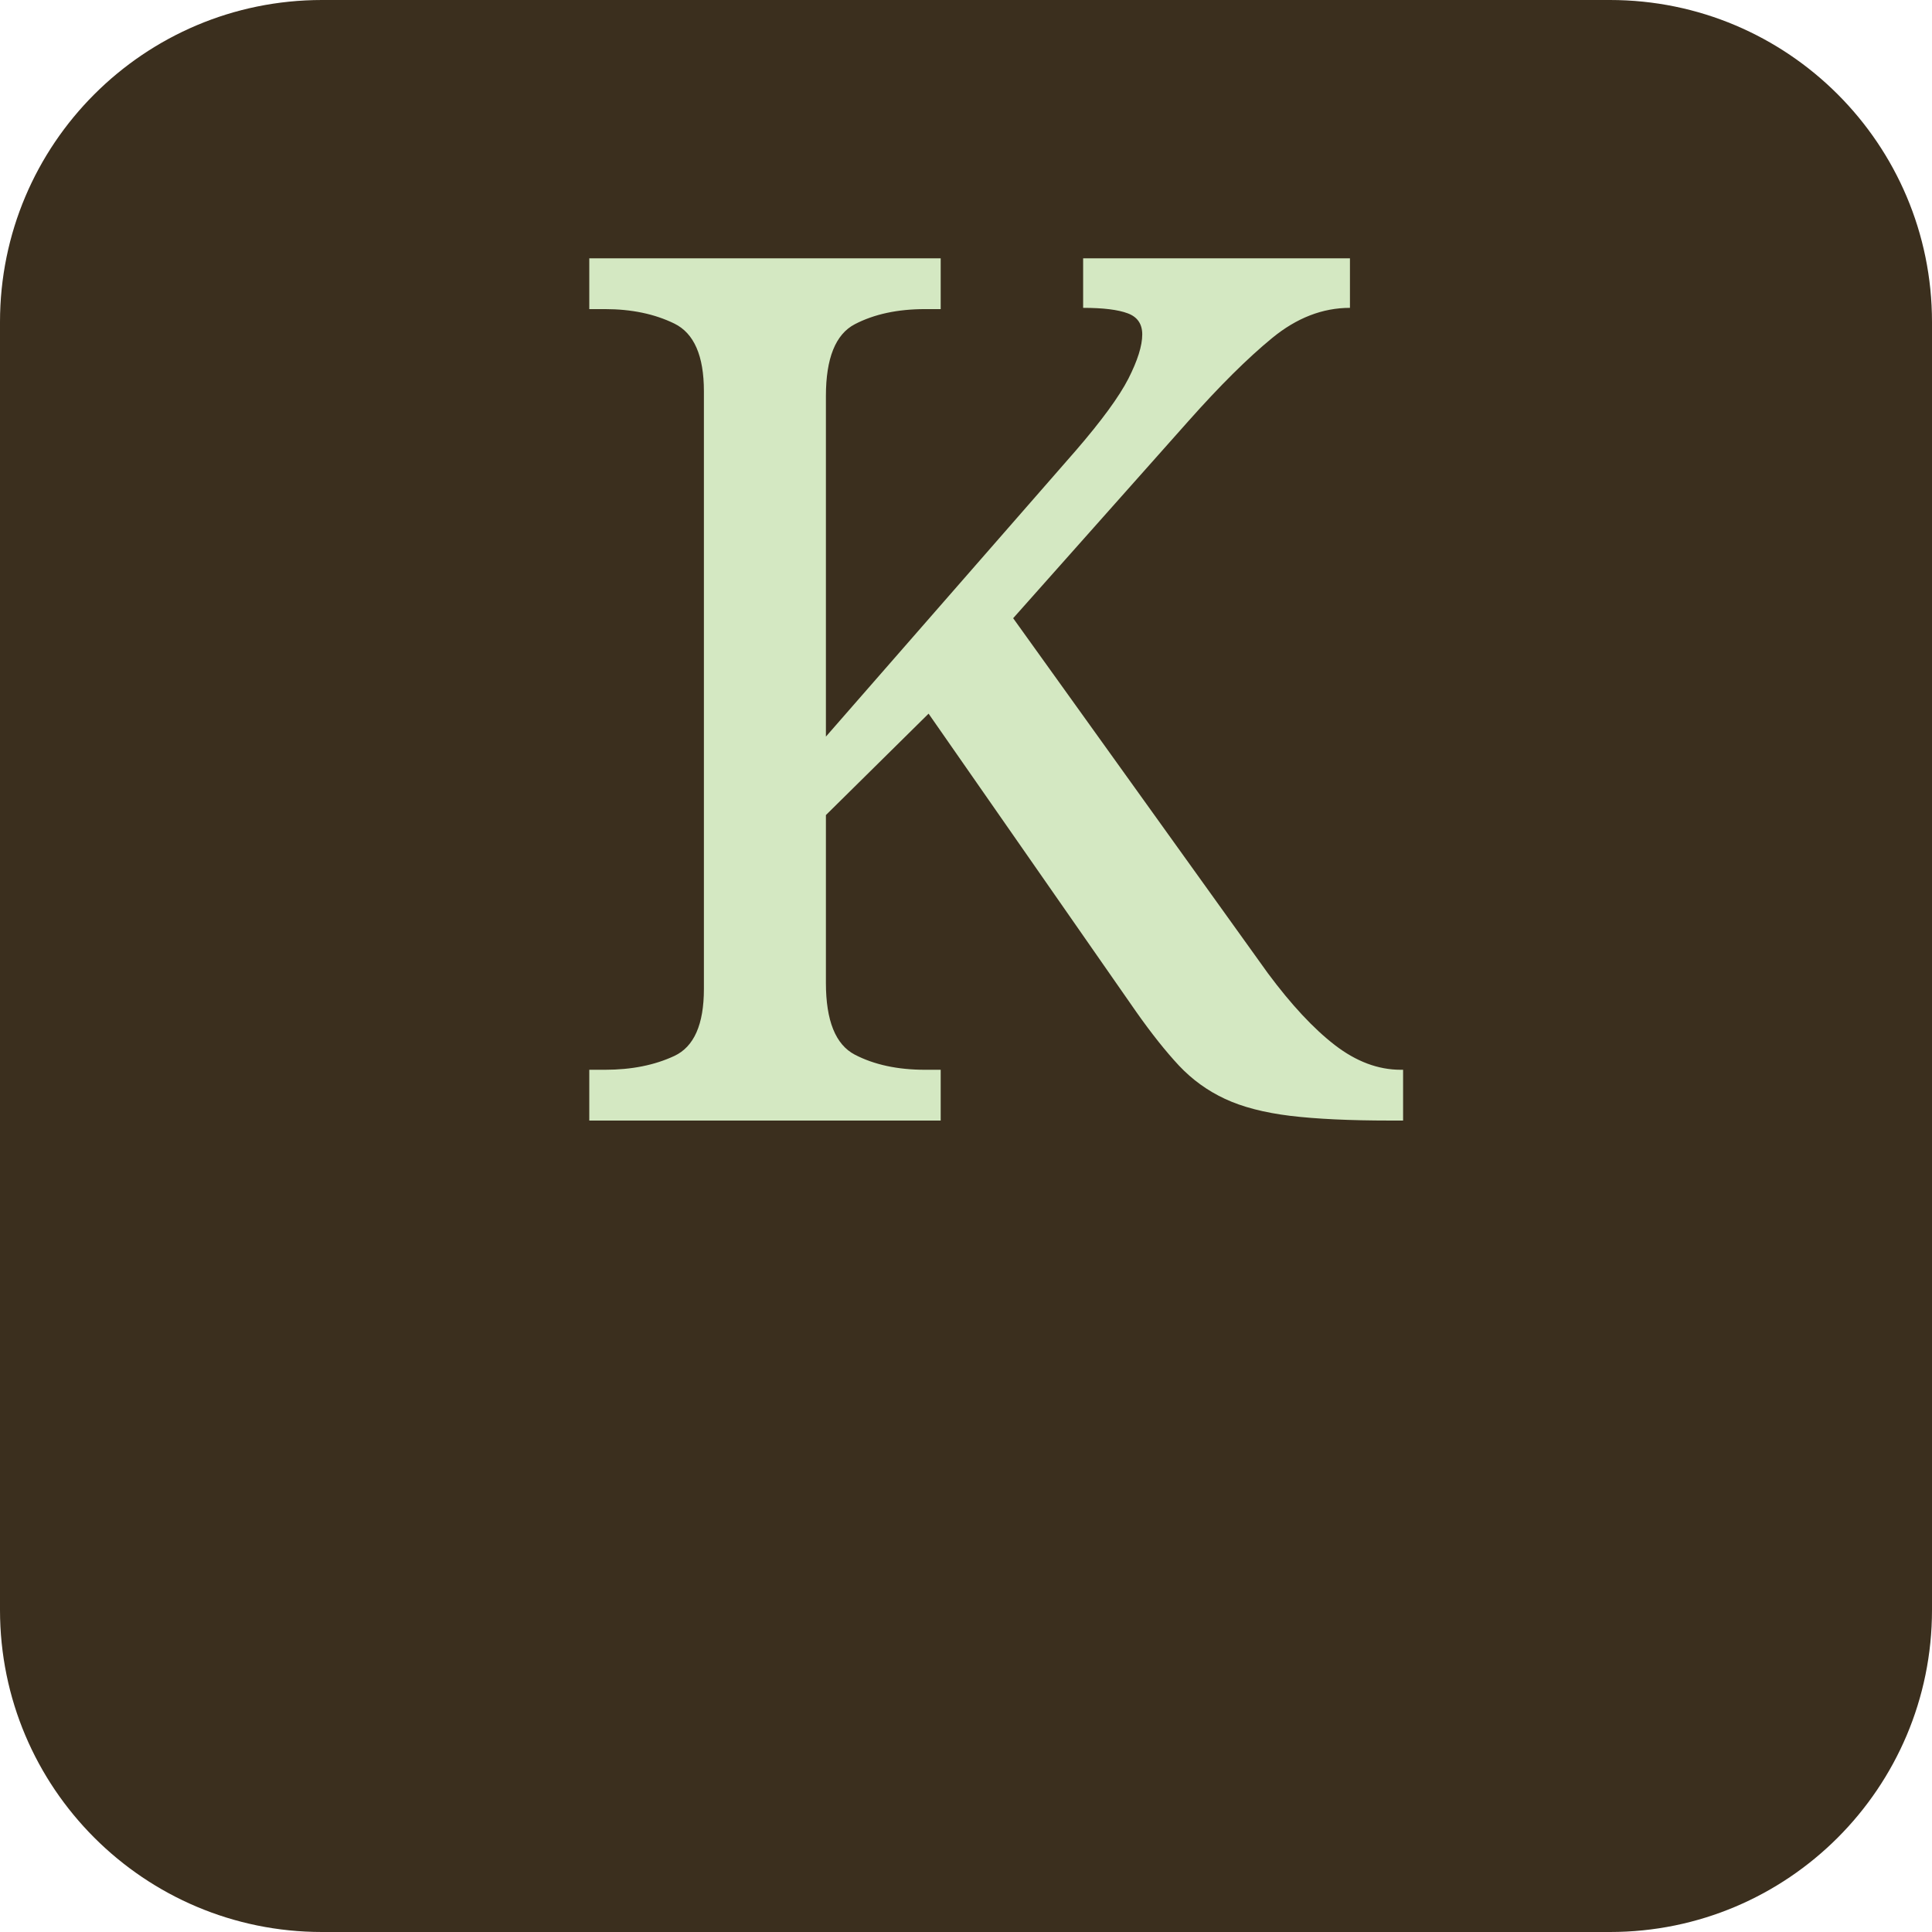
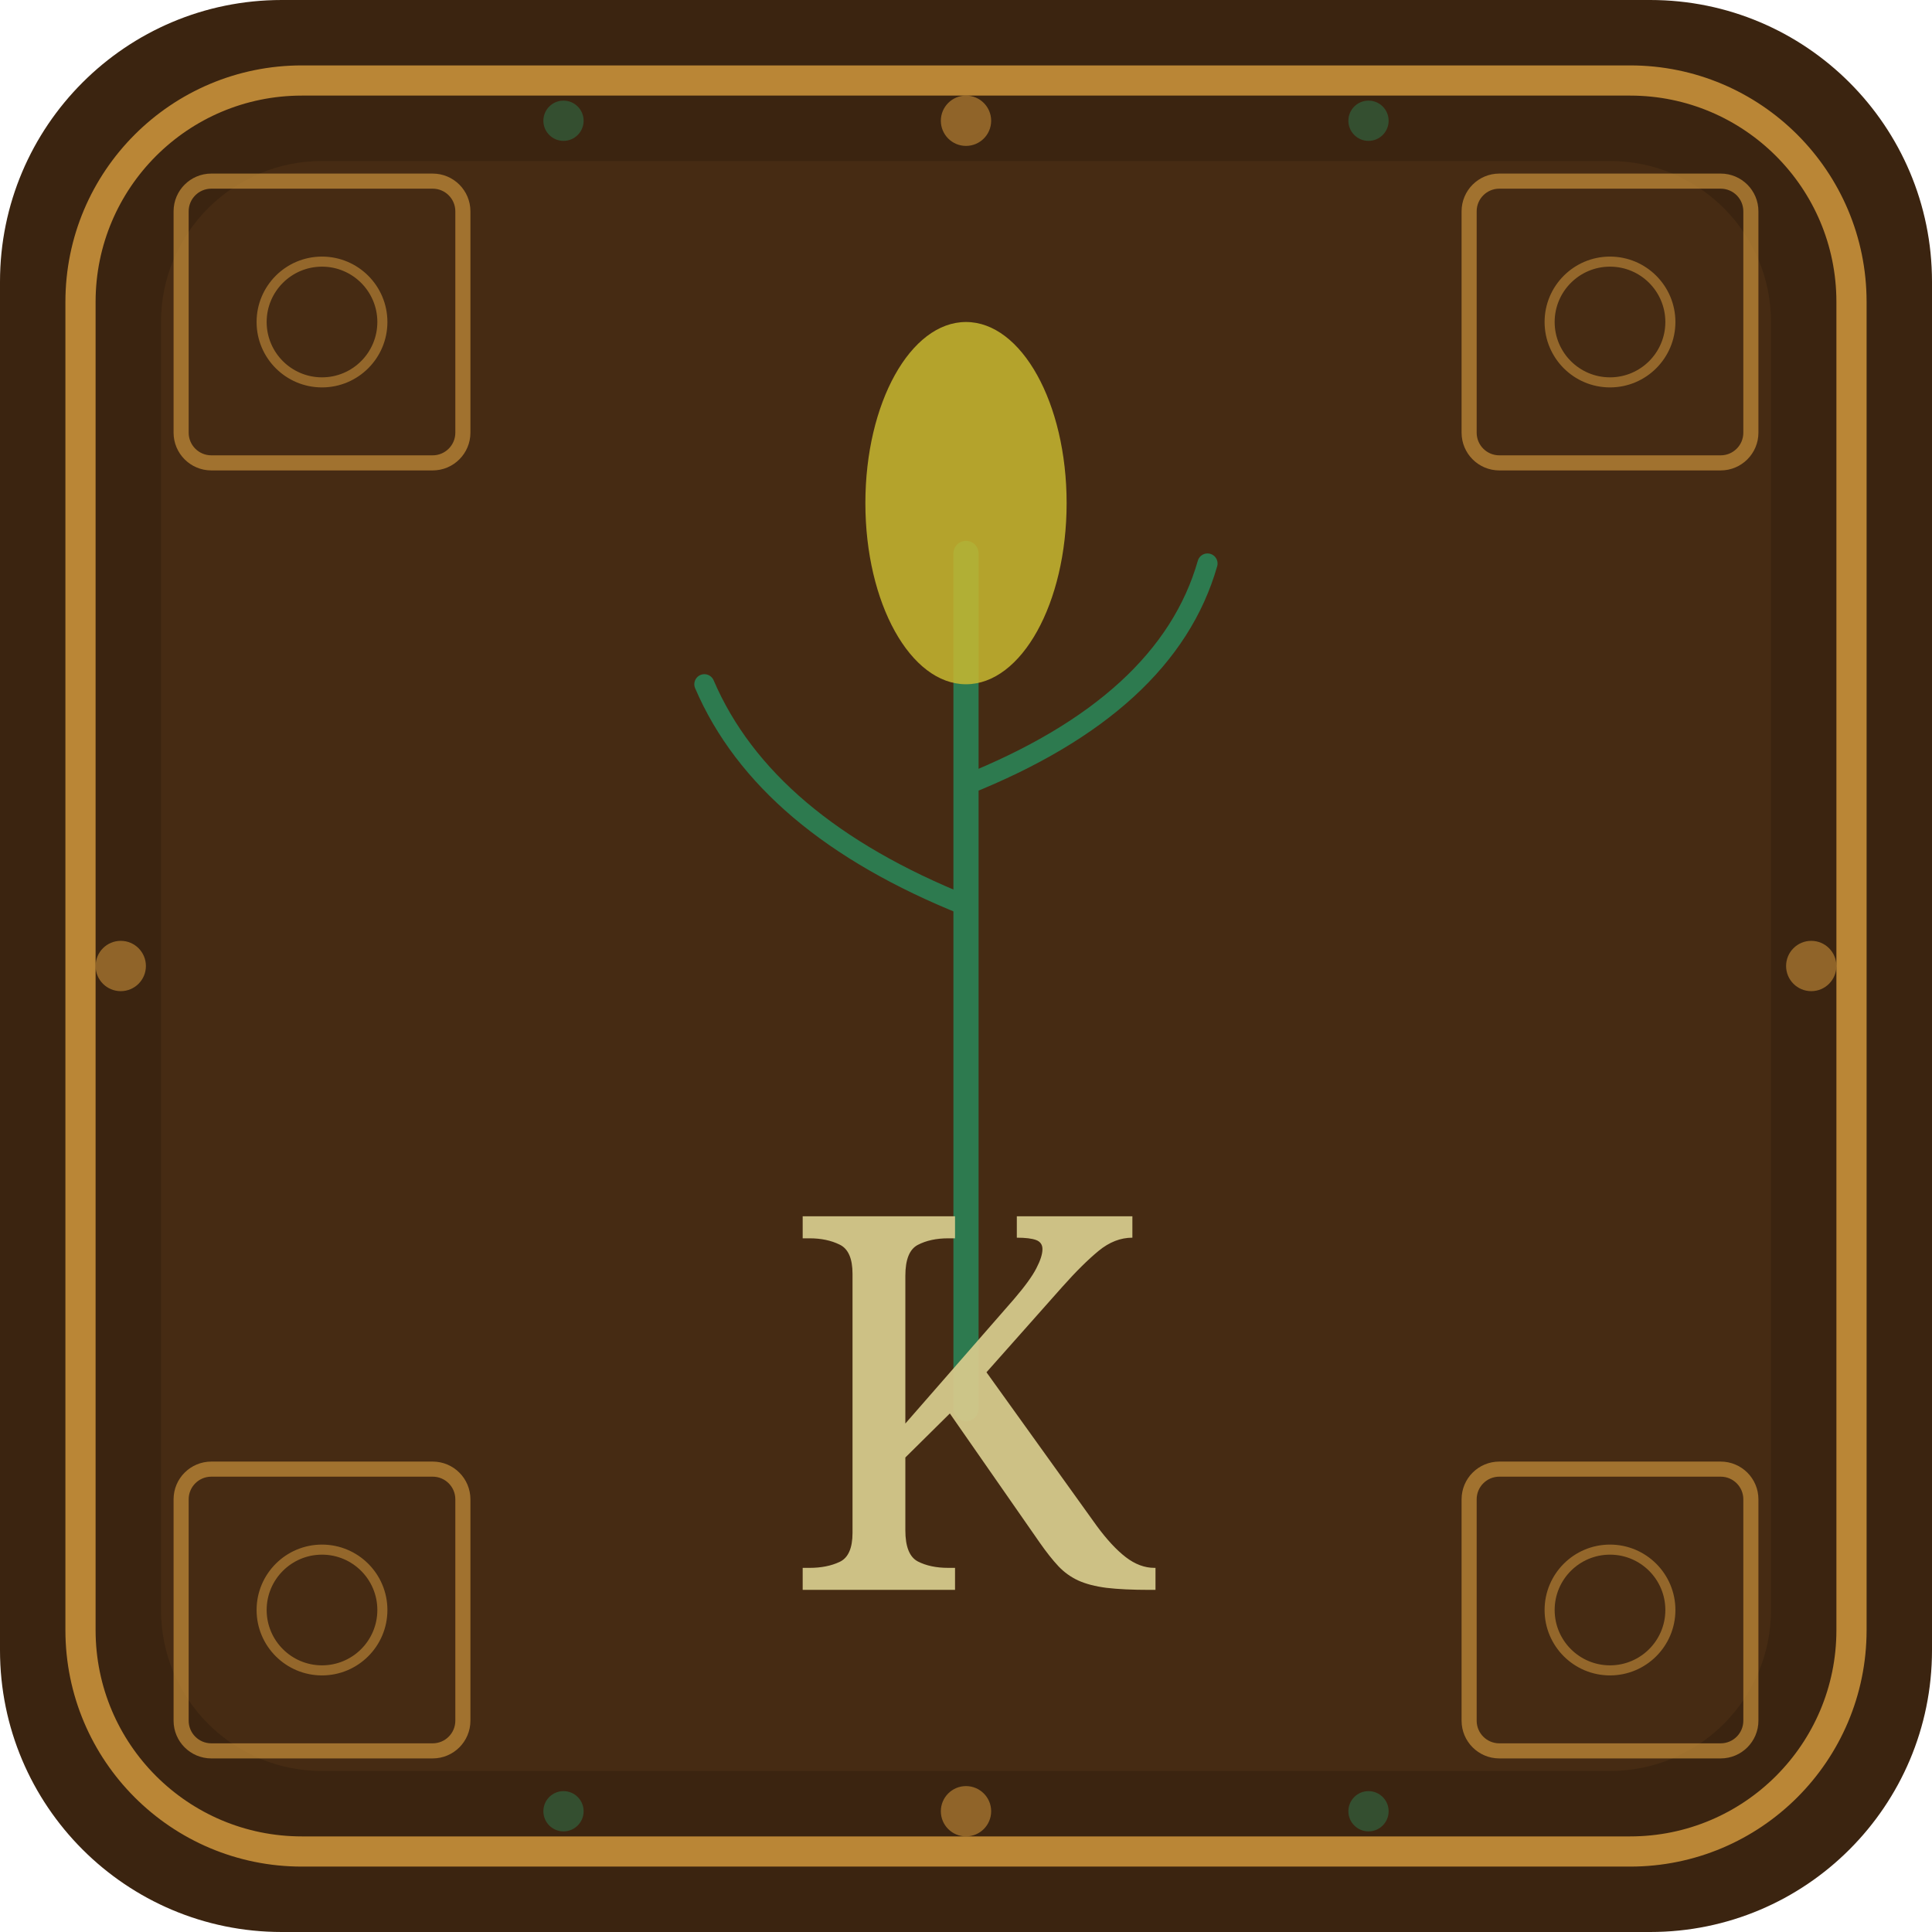
<svg xmlns="http://www.w3.org/2000/svg" viewBox="0 0 192 192">
-   <rect width="192" height="192" rx="32" fill="#3B2F1E" />
-   <text x="50%" y="58%" text-anchor="middle" font-family="Georgia, serif" font-size="120" fill="#D4E8C2">K</text>
+   <rect width="192" height="192" rx="28" fill="#3B2410" />
+   <rect x="8" y="8" width="176" height="176" rx="22" fill="none" stroke="#C8903A" stroke-width="3" opacity="0.9" />
+   <rect x="16" y="16" width="160" height="160" rx="16" fill="#4A2E14" opacity="0.7" />
+   <rect x="18" y="18" width="28" height="28" rx="3" fill="none" stroke="#C8903A" stroke-width="1.5" opacity="0.7" />
+   <circle cx="32" cy="32" r="6" fill="none" stroke="#C8903A" stroke-width="1" opacity="0.6" />
+   <rect x="146" y="18" width="28" height="28" rx="3" fill="none" stroke="#C8903A" stroke-width="1.5" opacity="0.7" />
+   <circle cx="160" cy="32" r="6" fill="none" stroke="#C8903A" stroke-width="1" opacity="0.6" />
+   <rect x="18" y="146" width="28" height="28" rx="3" fill="none" stroke="#C8903A" stroke-width="1.5" opacity="0.7" />
+   <circle cx="32" cy="160" r="6" fill="none" stroke="#C8903A" stroke-width="1" opacity="0.6" />
+   <rect x="146" y="146" width="28" height="28" rx="3" fill="none" stroke="#C8903A" stroke-width="1.5" opacity="0.7" />
+   <circle cx="160" cy="160" r="6" fill="none" stroke="#C8903A" stroke-width="1" opacity="0.6" />
+   <circle cx="96" cy="12" r="2.5" fill="#C8903A" opacity="0.6" />
+   <circle cx="96" cy="180" r="2.5" fill="#C8903A" opacity="0.6" />
+   <circle cx="12" cy="96" r="2.5" fill="#C8903A" opacity="0.6" />
+   <circle cx="180" cy="96" r="2.5" fill="#C8903A" opacity="0.6" />
+   <circle cx="56" cy="12" r="2" fill="#2D7A4F" opacity="0.5" />
+   <circle cx="136" cy="12" r="2" fill="#2D7A4F" opacity="0.5" />
+   <circle cx="56" cy="180" r="2" fill="#2D7A4F" opacity="0.5" />
+   <circle cx="136" cy="180" r="2" fill="#2D7A4F" opacity="0.5" />
+   <line x1="96" y1="140" x2="96" y2="55" stroke="#2D7A4F" stroke-width="2.5" stroke-linecap="round" />
+   <ellipse cx="96" cy="50" rx="10" ry="18" fill="#C8B830" opacity="0.85" />
+   <path d="M96 90 Q76 82 70 68" stroke="#2D7A4F" stroke-width="2" fill="none" stroke-linecap="round" />
+   <path d="M96 78 Q116 70 120 56" stroke="#2D7A4F" stroke-width="2" fill="none" stroke-linecap="round" />
+   <text x="96" y="158" text-anchor="middle" font-family="Georgia, 'DM Serif Display', serif" font-size="52" font-weight="400" fill="#D4C88A" opacity="0.95">K</text>
</svg>
